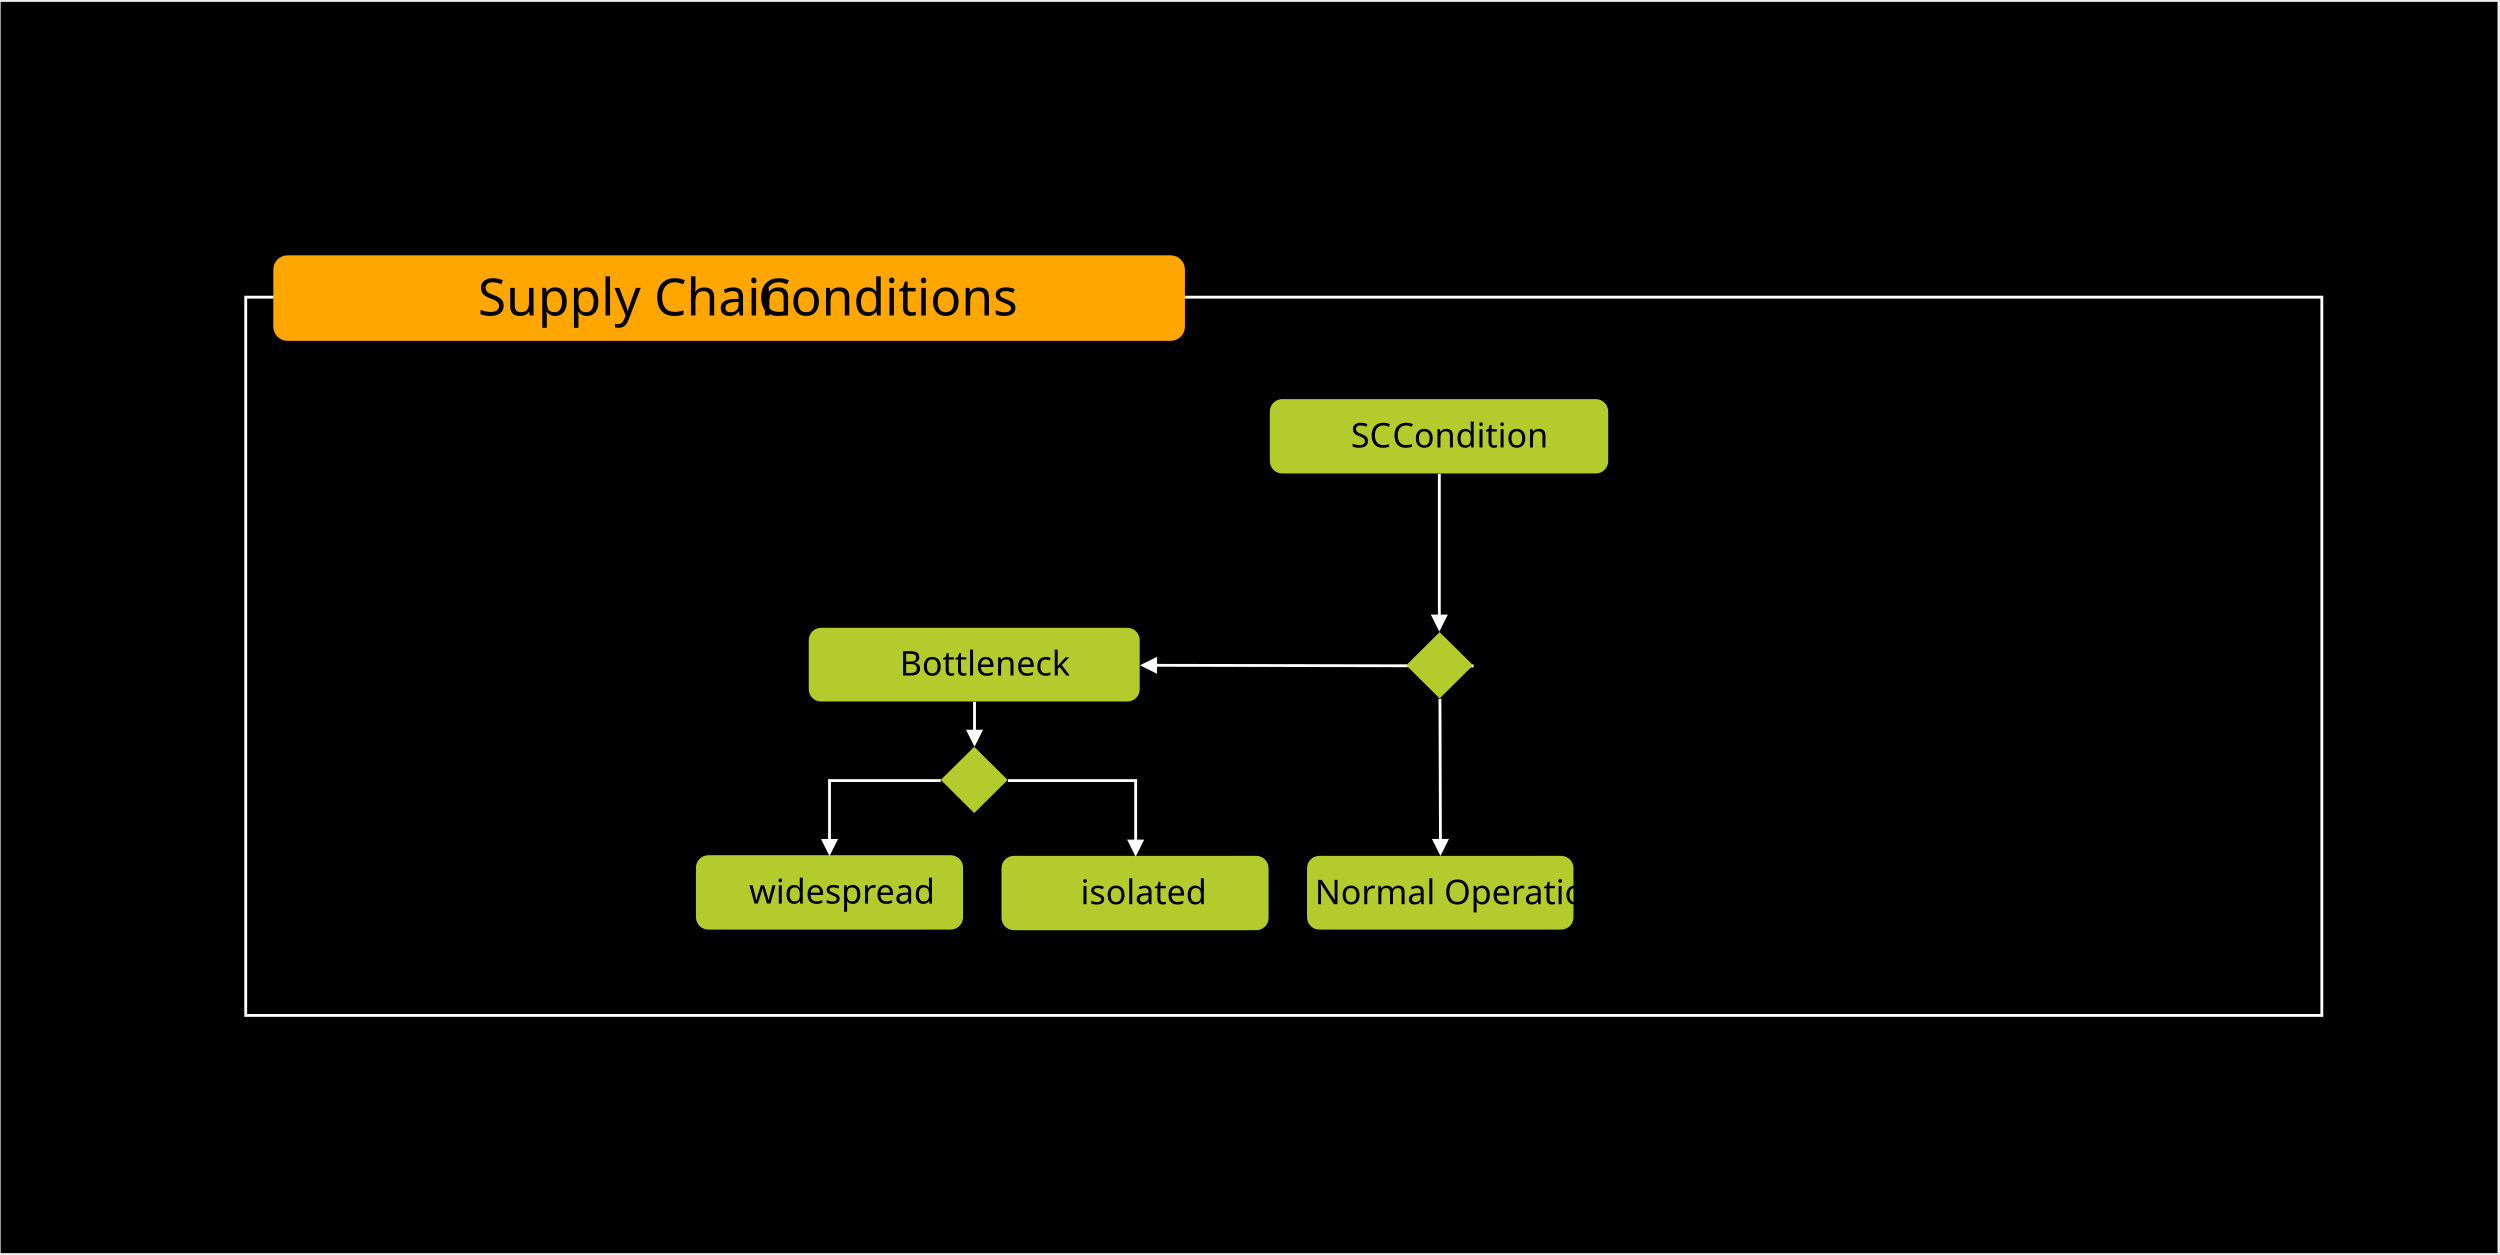
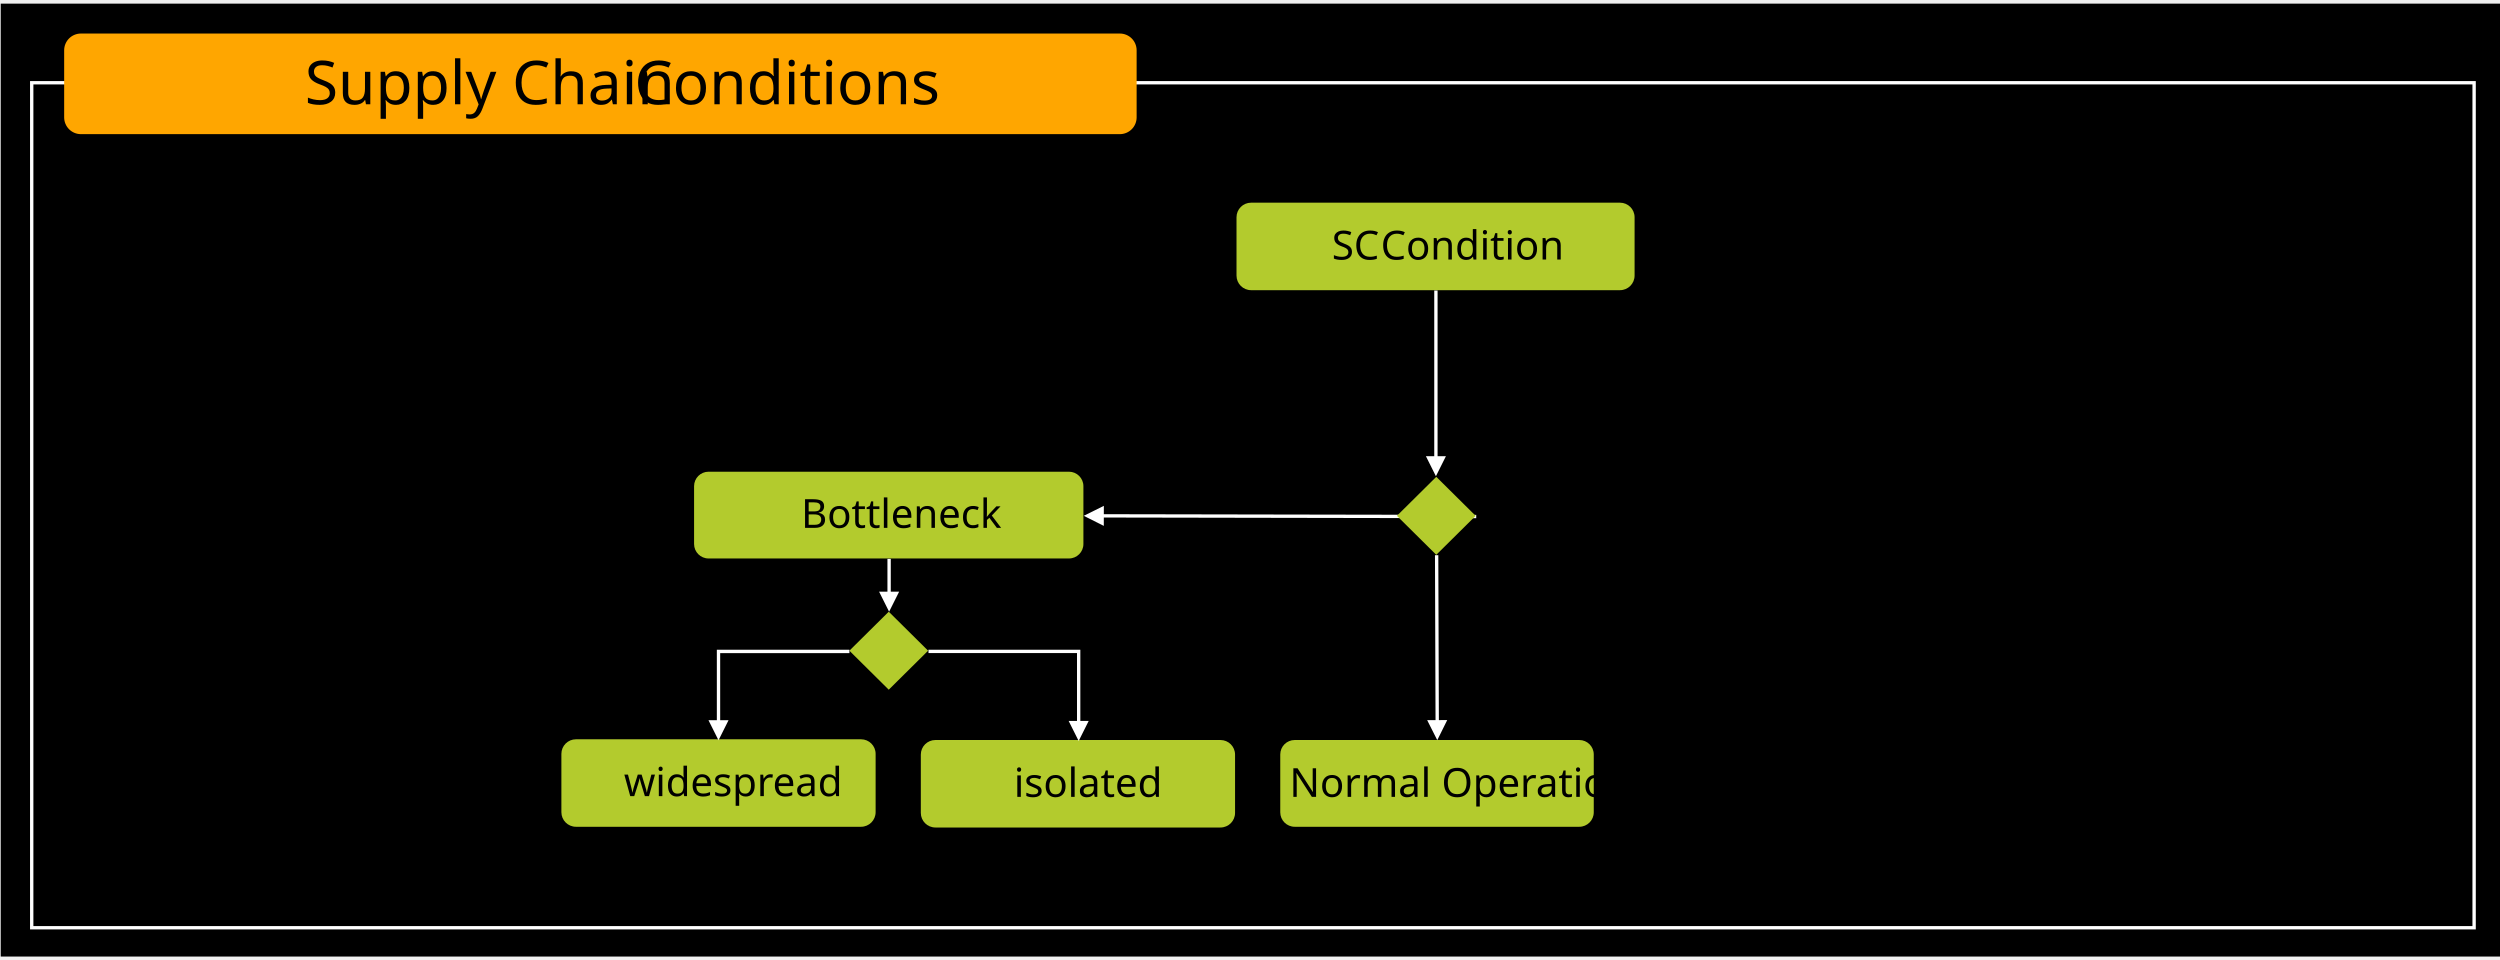
- <svg xmlns="http://www.w3.org/2000/svg" width="4034" height="2025" xml:space="preserve" overflow="hidden">
-   <g transform="translate(-242 -165)">
-     <g>
-       <rect x="243" y="168" width="4029" height="2019" fill="#000000" fill-opacity="1" />
+ <svg xmlns="http://www.w3.org/2000/svg" width="3429" height="1316" xml:space="preserve" overflow="hidden">
+   <defs>
+     <clipPath id="clip0">
+       <rect x="595" y="531" width="3429" height="1316" />
+     </clipPath>
+     <clipPath id="clip1">
+       <rect x="595" y="531" width="3429" height="1316" />
+     </clipPath>
+   </defs>
+   <g clip-path="url(#clip0)" transform="translate(-595 -531)">
+     <g clip-path="url(#clip1)">
+       <rect x="596" y="536" width="3428" height="1307" fill="#000000" fill-opacity="1" />
      <rect x="638.5" y="644.5" width="3350" height="1159" stroke="#FFFFFF" stroke-width="4.583" stroke-linecap="butt" stroke-linejoin="miter" stroke-miterlimit="8" stroke-opacity="1" fill="none" />
      <path d="M683 600C683 587.297 693.297 577 706 577L2131 577C2143.7 577 2154 587.297 2154 600L2154 692C2154 704.703 2143.7 715 2131 715L706 715C693.297 715 683 704.703 683 692Z" fill="#FFA600" fill-rule="evenodd" fill-opacity="1" />
      <text fill="#000000" fill-opacity="1" font-family="Calibri,Calibri_MSFontService,sans-serif" font-style="normal" font-variant="normal" font-weight="400" font-stretch="normal" font-size="83" text-anchor="start" direction="ltr" writing-mode="lr-tb" unicode-bidi="normal" text-decoration="none" transform="matrix(1 0 0 1 1013.11 674)">Supply Chain </text>
      <text fill="#000000" fill-opacity="1" font-family="Calibri,Calibri_MSFontService,sans-serif" font-style="normal" font-variant="normal" font-weight="400" font-stretch="normal" font-size="83" text-anchor="start" direction="ltr" writing-mode="lr-tb" unicode-bidi="normal" text-decoration="none" transform="matrix(1 0 0 1 1465.14 674)">Conditions</text>
      <path d="M2291 829C2291 817.954 2299.95 809 2311 809L2817 809C2828.05 809 2837 817.954 2837 829L2837 909C2837 920.046 2828.05 929 2817 929L2311 929C2299.95 929 2291 920.046 2291 909Z" fill="#B3CB2D" fill-rule="evenodd" fill-opacity="1" />
      <text fill="#000000" fill-opacity="1" font-family="Calibri,Calibri_MSFontService,sans-serif" font-style="normal" font-variant="normal" font-weight="400" font-stretch="normal" font-size="55" text-anchor="start" direction="ltr" writing-mode="lr-tb" unicode-bidi="normal" text-decoration="none" transform="matrix(1 0 0 1 2421.76 887)">SC </text>
      <text fill="#000000" fill-opacity="1" font-family="Calibri,Calibri_MSFontService,sans-serif" font-style="normal" font-variant="normal" font-weight="400" font-stretch="normal" font-size="55" text-anchor="start" direction="ltr" writing-mode="lr-tb" unicode-bidi="normal" text-decoration="none" transform="matrix(1 0 0 1 2488.79 887)">Condition</text>
      <path d="M2351 1565.83C2351 1554.88 2359.88 1546 2370.83 1546L2761.17 1546C2772.12 1546 2781 1554.88 2781 1565.83L2781 1645.17C2781 1656.12 2772.12 1665 2761.17 1665L2370.83 1665C2359.88 1665 2351 1656.12 2351 1645.17Z" fill="#B3CB2D" fill-rule="evenodd" fill-opacity="1" />
      <text fill="#000000" fill-opacity="1" font-family="Calibri,Calibri_MSFontService,sans-serif" font-style="normal" font-variant="normal" font-weight="400" font-stretch="normal" font-size="55" text-anchor="start" direction="ltr" writing-mode="lr-tb" unicode-bidi="normal" text-decoration="none" transform="matrix(1 0 0 1 2363.65 1624)">Normal Operation </text>
      <path d="M1547 1197.83C1547 1186.88 1555.88 1178 1566.83 1178L2061.17 1178C2072.12 1178 2081 1186.88 2081 1197.83L2081 1277.17C2081 1288.12 2072.12 1297 2061.17 1297L1566.83 1297C1555.88 1297 1547 1288.12 1547 1277.17Z" fill="#B3CB2D" fill-rule="evenodd" fill-opacity="1" />
      <text fill="#000000" fill-opacity="1" font-family="Calibri,Calibri_MSFontService,sans-serif" font-style="normal" font-variant="normal" font-weight="400" font-stretch="normal" font-size="55" text-anchor="start" direction="ltr" writing-mode="lr-tb" unicode-bidi="normal" text-decoration="none" transform="matrix(1 0 0 1 1693.88 1255)">Bottleneck</text>
      <path d="M1858 1566C1858 1554.95 1866.95 1546 1878 1546L2269 1546C2280.05 1546 2289 1554.95 2289 1566L2289 1646C2289 1657.05 2280.05 1666 2269 1666L1878 1666C1866.95 1666 1858 1657.05 1858 1646Z" fill="#B3CB2D" fill-rule="evenodd" fill-opacity="1" />
      <text fill="#000000" fill-opacity="1" font-family="Calibri,Calibri_MSFontService,sans-serif" font-style="normal" font-variant="normal" font-weight="400" font-stretch="normal" font-size="55" text-anchor="start" direction="ltr" writing-mode="lr-tb" unicode-bidi="normal" text-decoration="none" transform="matrix(1 0 0 1 1985.67 1624)">isolated</text>
      <path d="M1365 1565C1365 1553.95 1373.95 1545 1385 1545L1776 1545C1787.05 1545 1796 1553.95 1796 1565L1796 1645C1796 1656.05 1787.05 1665 1776 1665L1385 1665C1373.95 1665 1365 1656.05 1365 1645Z" fill="#B3CB2D" fill-rule="evenodd" fill-opacity="1" />
      <text fill="#000000" fill-opacity="1" font-family="Calibri,Calibri_MSFontService,sans-serif" font-style="normal" font-variant="normal" font-weight="400" font-stretch="normal" font-size="55" text-anchor="start" direction="ltr" writing-mode="lr-tb" unicode-bidi="normal" text-decoration="none" transform="matrix(1 0 0 1 1450.74 1623)">widespread</text>
      <path d="M2619.79 1241.78 2104.41 1240.83 2104.42 1236.25 2619.8 1237.2ZM2108.97 1252.3 2081.5 1238.5 2109.03 1224.8Z" fill="#FFFFFF" fill-rule="nonzero" fill-opacity="1" />
      <path d="M1760 1423.5 1814 1370 1868 1423.5 1814 1477Z" fill="#B3CB2D" fill-rule="evenodd" fill-opacity="1" />
      <path d="M2566.79 929.5 2566.79 1161.28 2562.21 1161.28 2562.21 929.5ZM2578.25 1156.69 2564.5 1184.19 2550.75 1156.69Z" fill="#FFFFFF" fill-rule="nonzero" fill-opacity="1" />
      <path d="M2567.79 1292.49 2568.57 1523.28 2563.99 1523.29 2563.21 1292.51ZM2580.01 1518.66 2566.36 1546.2 2552.51 1518.75Z" fill="#FFFFFF" fill-rule="nonzero" fill-opacity="1" />
      <path d="M1816.79 1297.5 1816.79 1347.11 1812.21 1347.11 1812.21 1297.5ZM1828.25 1342.53 1814.5 1370.03 1800.75 1342.53Z" fill="#FFFFFF" fill-rule="nonzero" fill-opacity="1" />
      <path d="M1868.5 1422.21 2076.8 1422.21 2076.8 1524.42 2072.21 1524.42 2072.21 1424.5 2074.5 1426.79 1868.5 1426.79ZM2088.25 1519.83 2074.5 1547.33 2060.75 1519.83Z" fill="#FFFFFF" fill-rule="nonzero" fill-opacity="1" />
      <path d="M0-2.292 181.848-2.292 181.848 98.943 177.264 98.943 177.264 0 179.556 2.292 0 2.292ZM193.306 94.359 179.556 121.859 165.806 94.359Z" fill="#FFFFFF" fill-rule="nonzero" fill-opacity="1" transform="matrix(-1 1.22465e-16 1.22465e-16 1 1760.06 1424.5)" />
      <path d="M2511 1238.5 2565 1185 2619 1238.5 2565 1292Z" fill="#B3CB2D" fill-rule="evenodd" fill-opacity="1" />
    </g>
  </g>
</svg>
